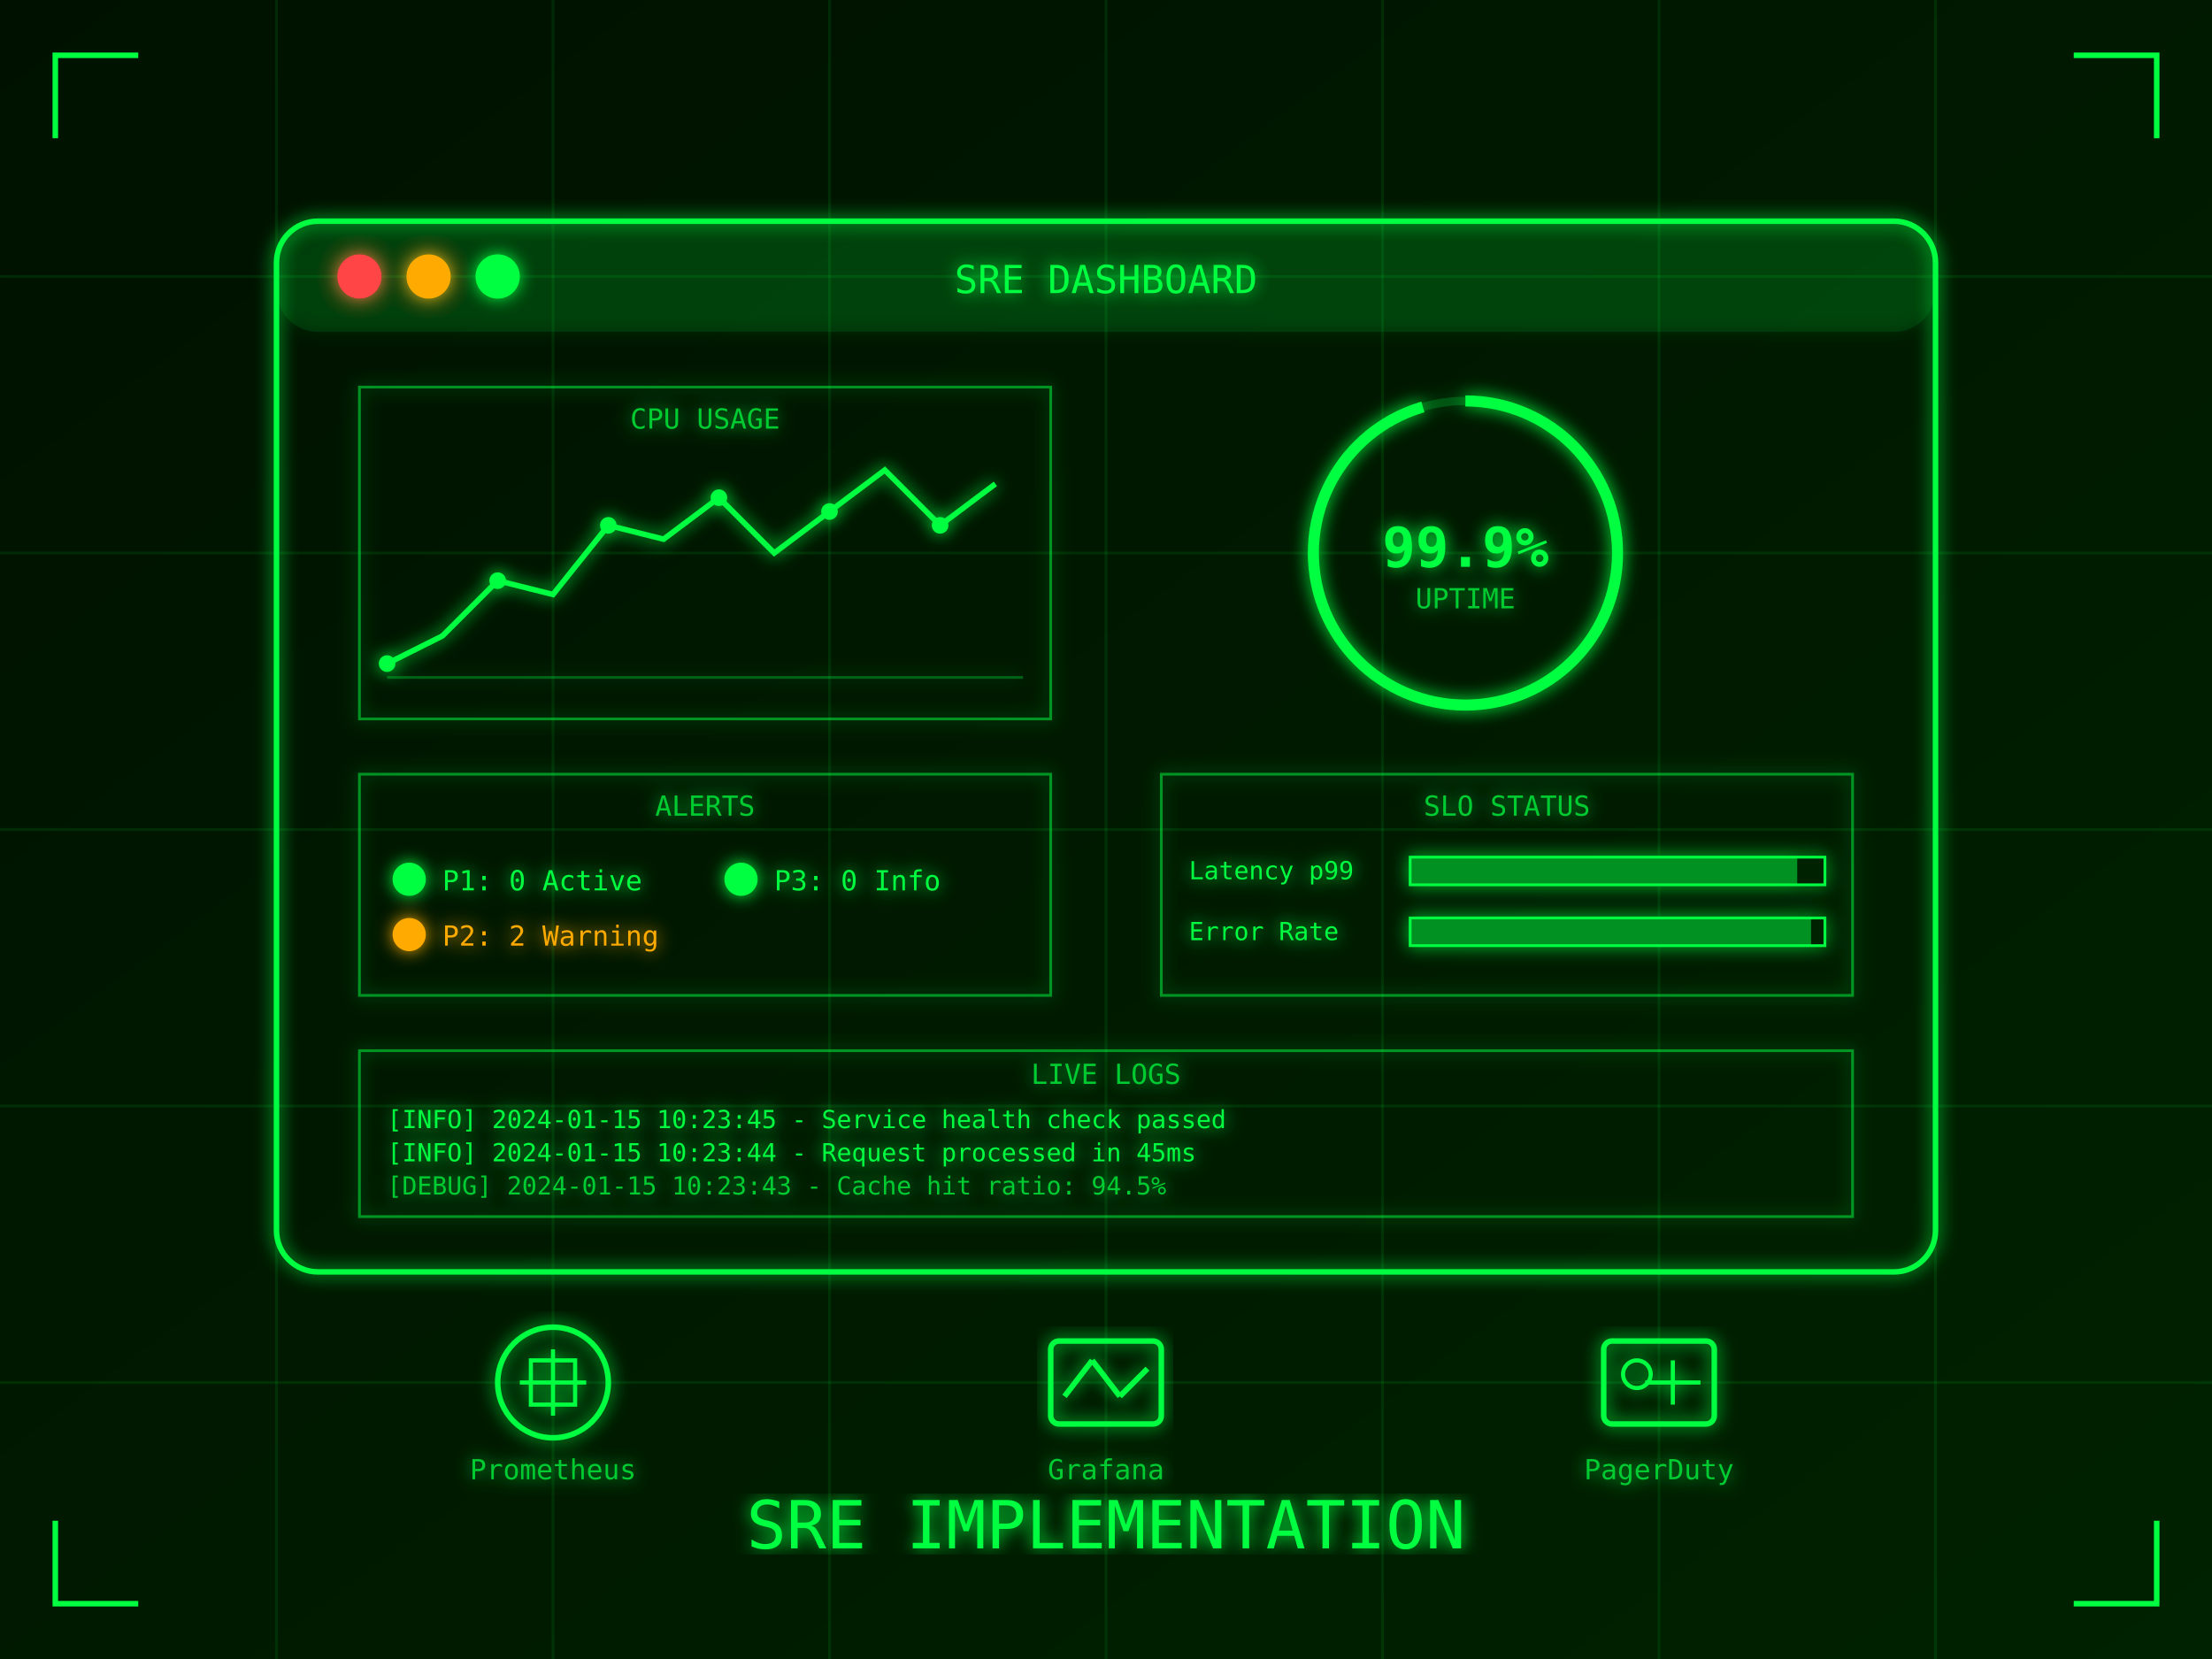
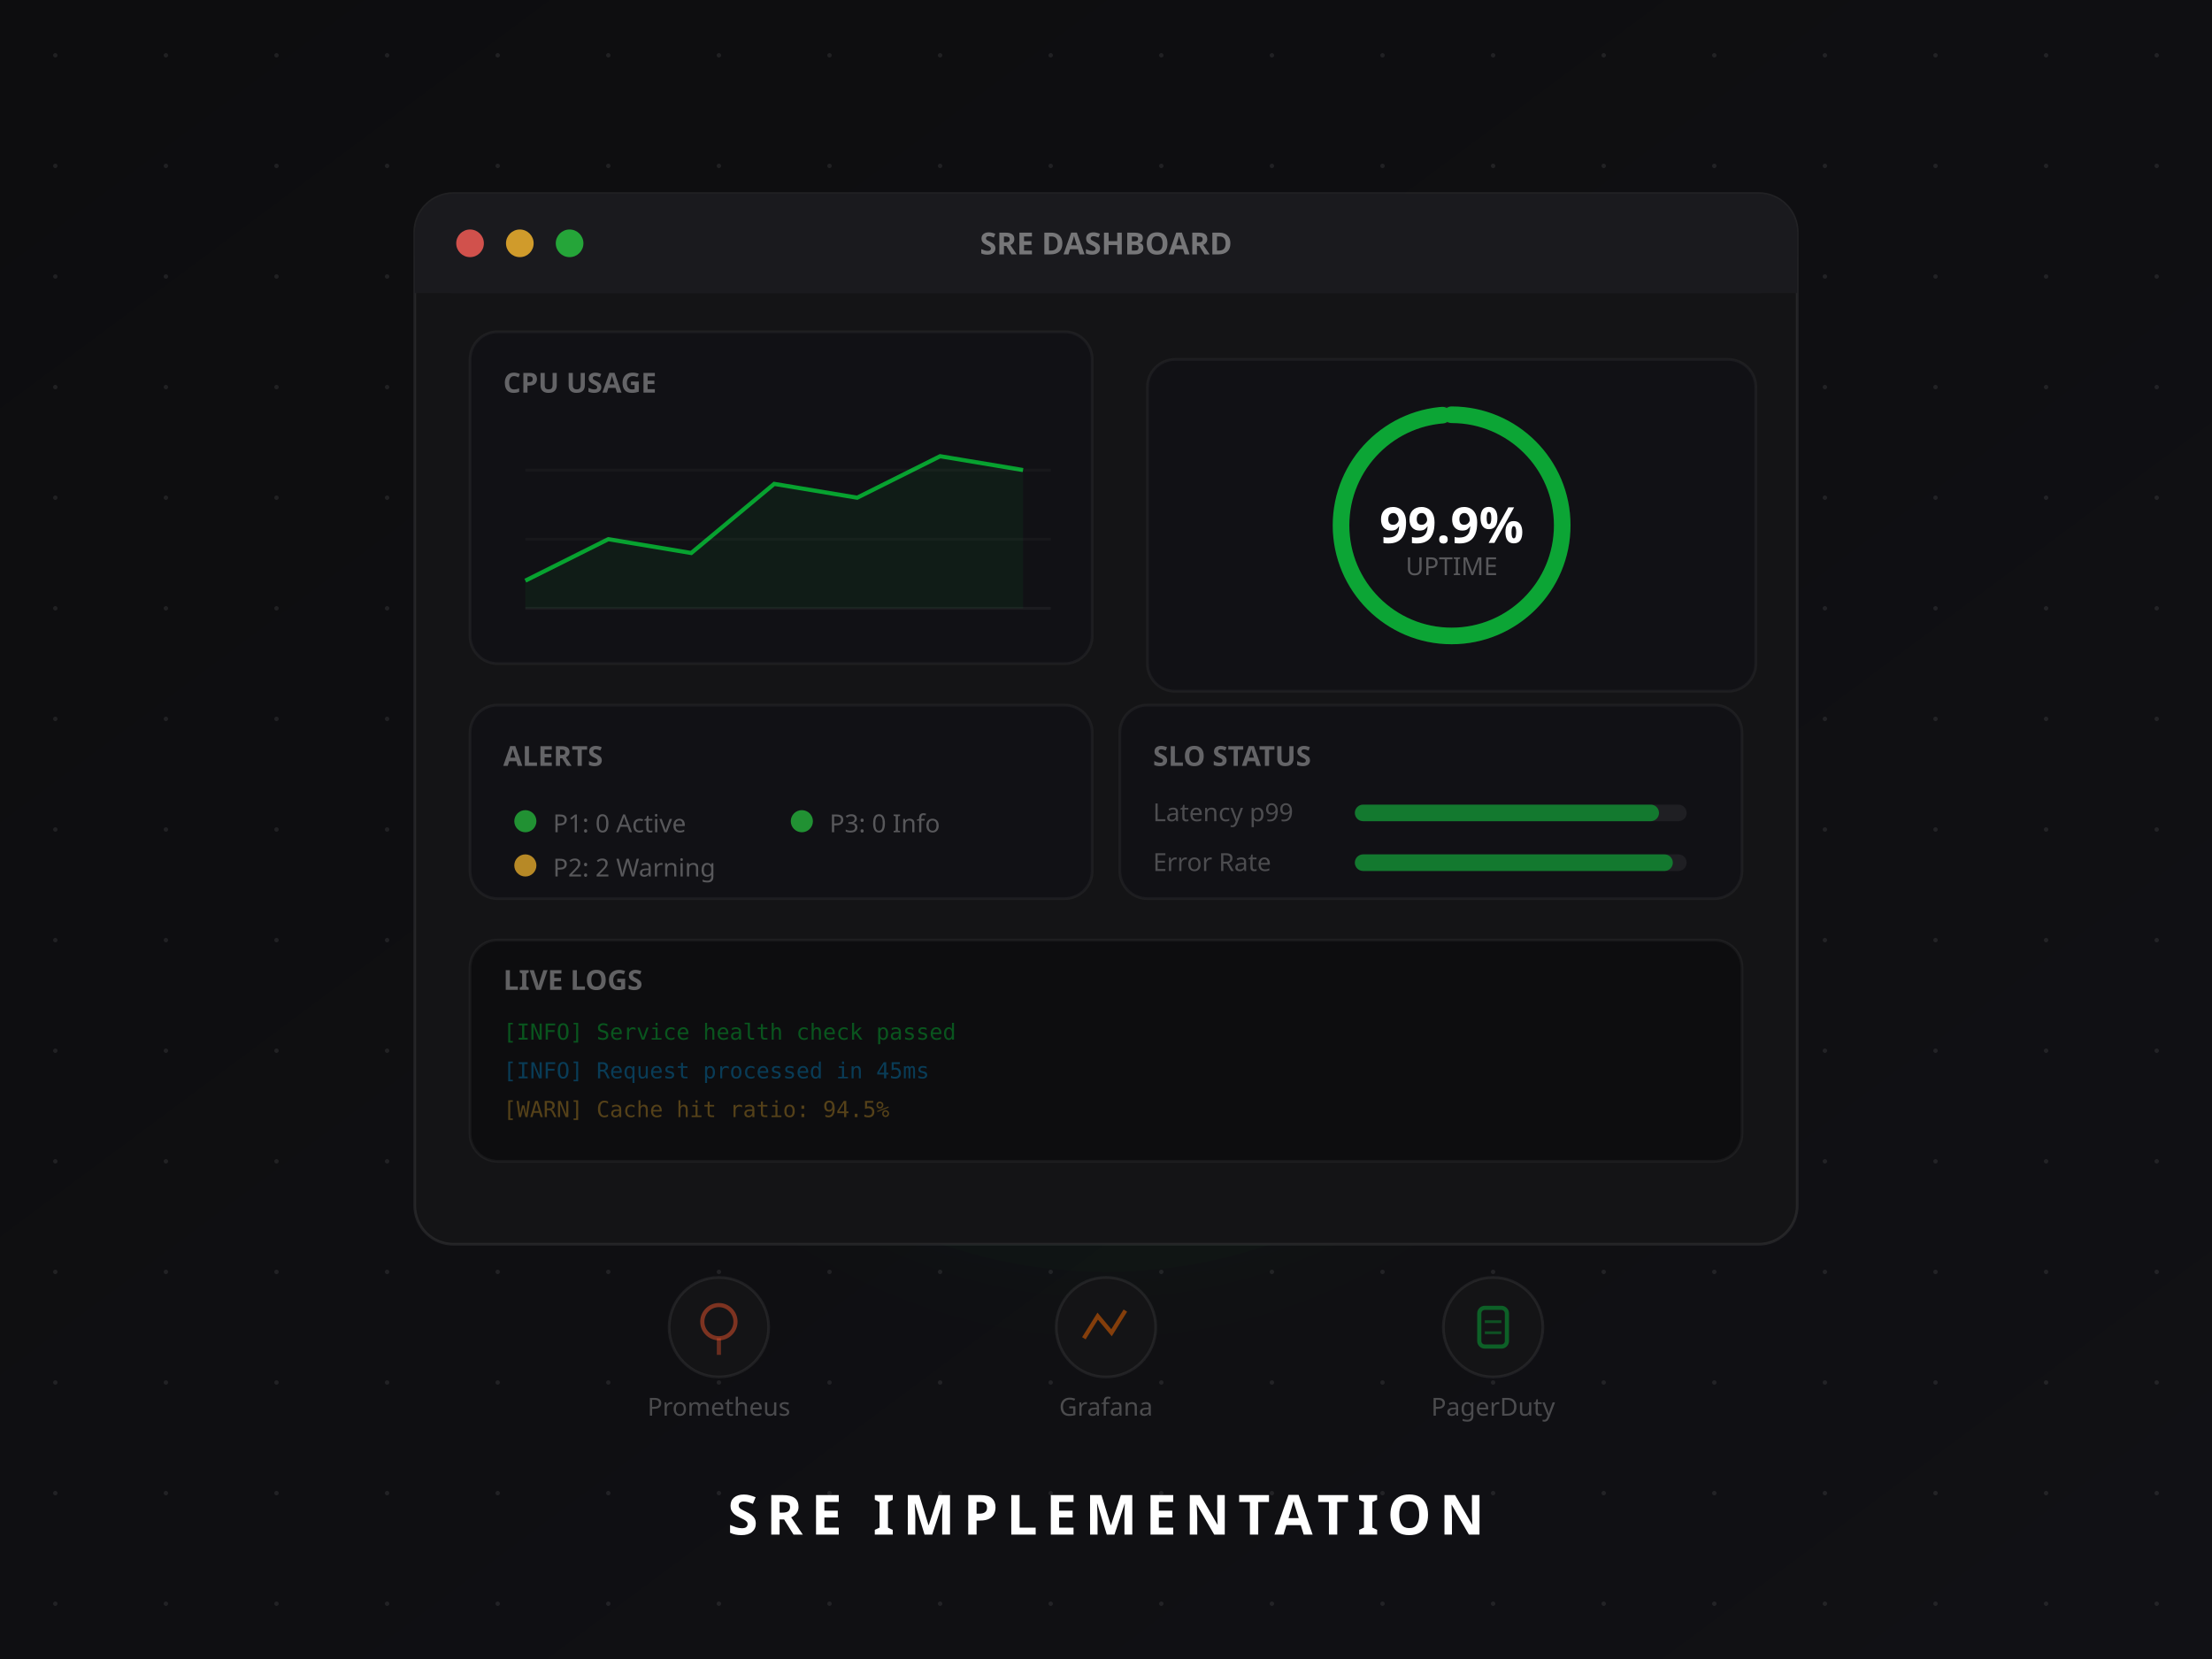
<svg xmlns="http://www.w3.org/2000/svg" viewBox="0 0 800 600">
  <defs>
-     <linearGradient id="bgGrad4" x1="0%" y1="0%" x2="100%" y2="100%">
-       <stop offset="0%" style="stop-color:#001100" />
-       <stop offset="100%" style="stop-color:#002200" />
+     <linearGradient id="bg4" x1="0%" y1="0%" x2="100%" y2="100%">
+       <stop offset="0%" style="stop-color:#0d0d0f" />
+       <stop offset="100%" style="stop-color:#111115" />
    </linearGradient>
-     <filter id="glow4">
-       <feGaussianBlur stdDeviation="3" result="coloredBlur" />
+     <linearGradient id="green4" x1="0%" y1="0%" x2="100%" y2="0%">
+       <stop offset="0%" style="stop-color:#00ff41" />
+       <stop offset="100%" style="stop-color:#00cc88" />
+     </linearGradient>
+     <filter id="sg4">
+       <feGaussianBlur stdDeviation="20" result="b" />
      <feMerge>
-         <feMergeNode in="coloredBlur" />
+         <feMergeNode in="b" />
        <feMergeNode in="SourceGraphic" />
      </feMerge>
    </filter>
  </defs>
-   <rect width="800" height="600" fill="url(#bgGrad4)" />
-   <g stroke="#00ff41" stroke-opacity="0.1" stroke-width="1">
-     <line x1="0" y1="100" x2="800" y2="100" />
-     <line x1="0" y1="200" x2="800" y2="200" />
-     <line x1="0" y1="300" x2="800" y2="300" />
-     <line x1="0" y1="400" x2="800" y2="400" />
-     <line x1="0" y1="500" x2="800" y2="500" />
-     <line x1="100" y1="0" x2="100" y2="600" />
-     <line x1="200" y1="0" x2="200" y2="600" />
-     <line x1="300" y1="0" x2="300" y2="600" />
-     <line x1="400" y1="0" x2="400" y2="600" />
-     <line x1="500" y1="0" x2="500" y2="600" />
-     <line x1="600" y1="0" x2="600" y2="600" />
-     <line x1="700" y1="0" x2="700" y2="600" />
-   </g>
-   <g filter="url(#glow4)">
-     <rect x="100" y="80" width="600" height="380" rx="15" fill="none" stroke="#00ff41" stroke-width="2" />
-     <rect x="100" y="80" width="600" height="40" rx="15" fill="#00ff41" fill-opacity="0.1" />
-     <circle cx="130" cy="100" r="8" fill="#ff4444" />
-     <circle cx="155" cy="100" r="8" fill="#ffaa00" />
-     <circle cx="180" cy="100" r="8" fill="#00ff41" />
-     <text x="400" y="106" fill="#00ff41" font-family="monospace" font-size="14" text-anchor="middle">SRE DASHBOARD</text>
-   </g>
-   <g transform="translate(130, 140)" filter="url(#glow4)">
-     <rect x="0" y="0" width="250" height="120" fill="none" stroke="#00ff41" stroke-width="1" stroke-opacity="0.5" />
-     <text x="125" y="15" fill="#00cc33" font-family="monospace" font-size="10" text-anchor="middle">CPU USAGE</text>
-     <polyline points="10,100 30,90 50,70 70,75 90,50 110,55 130,40 150,60 170,45 190,30 210,50 230,35" fill="none" stroke="#00ff41" stroke-width="2" />
-     <g fill="#00ff41">
-       <circle cx="10" cy="100" r="3" />
-       <circle cx="50" cy="70" r="3" />
-       <circle cx="90" cy="50" r="3" />
-       <circle cx="130" cy="40" r="3" />
-       <circle cx="170" cy="45" r="3" />
-       <circle cx="210" cy="50" r="3" />
+   <rect width="800" height="600" fill="url(#bg4)" />
+   <pattern id="d4" x="0" y="0" width="40" height="40" patternUnits="userSpaceOnUse">
+     <circle cx="20" cy="20" r="0.8" fill="white" opacity="0.08" />
+   </pattern>
+   <rect width="800" height="600" fill="url(#d4)" />
+   <circle cx="400" cy="280" r="180" fill="#00ff41" opacity="0.02" filter="url(#sg4)" />
+   <g transform="translate(150, 70)">
+     <rect x="0" y="0" width="500" height="380" rx="14" fill="#141416" stroke="white" stroke-opacity="0.08" />
+     <rect x="0" y="0" width="500" height="36" rx="14" fill="#1a1a1e" />
+     <rect x="0" y="14" width="500" height="22" fill="#1a1a1e" />
+     <circle cx="20" cy="18" r="5" fill="#ff5f57" opacity="0.8" />
+     <circle cx="38" cy="18" r="5" fill="#febc2e" opacity="0.8" />
+     <circle cx="56" cy="18" r="5" fill="#28c840" opacity="0.8" />
+     <text x="250" y="22" fill="white" opacity="0.4" font-family="system-ui, sans-serif" font-size="11" text-anchor="middle" font-weight="600">SRE DASHBOARD</text>
+     <g transform="translate(20, 50)">
+       <rect x="0" y="0" width="225" height="120" rx="10" fill="#111115" stroke="white" stroke-opacity="0.05" />
+       <text x="12" y="22" fill="white" opacity="0.35" font-family="system-ui, sans-serif" font-size="10" font-weight="600">CPU USAGE</text>
+       <polyline points="20,90 50,75 80,80 110,55 140,60 170,45 200,50" fill="none" stroke="#00ff41" stroke-width="1.5" opacity="0.6" />
+       <polygon points="20,90 50,75 80,80 110,55 140,60 170,45 200,50 200,100 20,100" fill="#00ff41" opacity="0.05" />
+       <line x1="20" y1="100" x2="210" y2="100" stroke="white" stroke-opacity="0.05" />
+       <line x1="20" y1="75" x2="210" y2="75" stroke="white" stroke-opacity="0.03" />
+       <line x1="20" y1="50" x2="210" y2="50" stroke="white" stroke-opacity="0.03" />
    </g>
-     <line x1="10" y1="105" x2="240" y2="105" stroke="#00ff41" stroke-width="1" stroke-opacity="0.3" />
-   </g>
-   <g transform="translate(530, 200)" filter="url(#glow4)">
-     <circle cx="0" cy="0" r="55" fill="none" stroke="#00ff41" stroke-width="3" stroke-opacity="0.2" />
-     <circle cx="0" cy="0" r="55" fill="none" stroke="#00ff41" stroke-width="4" stroke-dasharray="330 345" transform="rotate(-90)" />
-     <text x="0" y="5" fill="#00ff41" font-family="monospace" font-size="20" text-anchor="middle" font-weight="bold">99.9%</text>
-     <text x="0" y="20" fill="#00cc33" font-family="monospace" font-size="10" text-anchor="middle">UPTIME</text>
-   </g>
-   <g transform="translate(130, 280)" filter="url(#glow4)">
-     <rect x="0" y="0" width="250" height="80" fill="none" stroke="#00ff41" stroke-width="1" stroke-opacity="0.5" />
-     <text x="125" y="15" fill="#00cc33" font-family="monospace" font-size="10" text-anchor="middle">ALERTS</text>
-     <g transform="translate(10, 30)">
-       <circle cx="8" cy="8" r="6" fill="#00ff41" />
-       <text x="20" y="12" fill="#00ff41" font-family="monospace" font-size="10">P1: 0 Active</text>
+     <g transform="translate(375, 110)">
+       <rect x="-110" y="-50" width="220" height="120" rx="10" fill="#111115" stroke="white" stroke-opacity="0.05" />
+       <circle cx="0" cy="10" r="40" fill="none" stroke="white" stroke-opacity="0.06" stroke-width="6" />
+       <circle cx="0" cy="10" r="40" fill="none" stroke="#00ff41" stroke-width="6" opacity="0.6" stroke-dasharray="248 252" stroke-dashoffset="0" stroke-linecap="round" transform="rotate(-90, 0, 10)" />
+       <text x="0" y="10" fill="white" font-family="system-ui, sans-serif" font-size="18" text-anchor="middle" font-weight="700" dominant-baseline="middle">99.9%</text>
+       <text x="0" y="28" fill="white" opacity="0.3" font-family="system-ui, sans-serif" font-size="9" text-anchor="middle">UPTIME</text>
    </g>
-     <g transform="translate(10, 50)">
-       <circle cx="8" cy="8" r="6" fill="#ffaa00" />
-       <text x="20" y="12" fill="#ffaa00" font-family="monospace" font-size="10">P2: 2 Warning</text>
+     <g transform="translate(20, 185)">
+       <rect x="0" y="0" width="225" height="70" rx="10" fill="#111115" stroke="white" stroke-opacity="0.05" />
+       <text x="12" y="22" fill="white" opacity="0.35" font-family="system-ui, sans-serif" font-size="10" font-weight="600">ALERTS</text>
+       <circle cx="20" cy="42" r="4" fill="#28c840" opacity="0.7" />
+       <text x="30" y="46" fill="white" opacity="0.3" font-family="system-ui, sans-serif" font-size="9">P1: 0 Active</text>
+       <circle cx="120" cy="42" r="4" fill="#28c840" opacity="0.7" />
+       <text x="130" y="46" fill="white" opacity="0.3" font-family="system-ui, sans-serif" font-size="9">P3: 0 Info</text>
+       <circle cx="20" cy="58" r="4" fill="#febc2e" opacity="0.7" />
+       <text x="30" y="62" fill="white" opacity="0.3" font-family="system-ui, sans-serif" font-size="9">P2: 2 Warning</text>
    </g>
-     <g transform="translate(130, 30)">
-       <circle cx="8" cy="8" r="6" fill="#00ff41" />
-       <text x="20" y="12" fill="#00ff41" font-family="monospace" font-size="10">P3: 0 Info</text>
+     <g transform="translate(255, 185)">
+       <rect x="0" y="0" width="225" height="70" rx="10" fill="#111115" stroke="white" stroke-opacity="0.05" />
+       <text x="12" y="22" fill="white" opacity="0.35" font-family="system-ui, sans-serif" font-size="10" font-weight="600">SLO STATUS</text>
+       <text x="12" y="42" fill="white" opacity="0.25" font-family="system-ui, sans-serif" font-size="9">Latency p99</text>
+       <rect x="85" y="36" width="120" height="6" rx="3" fill="white" opacity="0.06" />
+       <rect x="85" y="36" width="110" height="6" rx="3" fill="#00ff41" opacity="0.4" />
+       <text x="12" y="60" fill="white" opacity="0.25" font-family="system-ui, sans-serif" font-size="9">Error Rate</text>
+       <rect x="85" y="54" width="120" height="6" rx="3" fill="white" opacity="0.06" />
+       <rect x="85" y="54" width="115" height="6" rx="3" fill="#00ff41" opacity="0.4" />
+     </g>
+     <g transform="translate(20, 270)">
+       <rect x="0" y="0" width="460" height="80" rx="10" fill="#0d0d0f" stroke="white" stroke-opacity="0.05" />
+       <text x="12" y="18" fill="white" opacity="0.35" font-family="system-ui, sans-serif" font-size="10" font-weight="600">LIVE LOGS</text>
+       <text x="12" y="36" fill="#00ff41" opacity="0.3" font-family="monospace" font-size="8">[INFO] Service health check passed</text>
+       <text x="12" y="50" fill="#00aaff" opacity="0.3" font-family="monospace" font-size="8">[INFO] Request processed in 45ms</text>
+       <text x="12" y="64" fill="#febc2e" opacity="0.3" font-family="monospace" font-size="8">[WARN] Cache hit ratio: 94.5%</text>
    </g>
  </g>
-   <g transform="translate(420, 280)" filter="url(#glow4)">
-     <rect x="0" y="0" width="250" height="80" fill="none" stroke="#00ff41" stroke-width="1" stroke-opacity="0.5" />
-     <text x="125" y="15" fill="#00cc33" font-family="monospace" font-size="10" text-anchor="middle">SLO STATUS</text>
-     <g transform="translate(10, 28)">
-       <text x="0" y="10" fill="#00ff41" font-family="monospace" font-size="9">Latency p99</text>
-       <rect x="80" y="2" width="150" height="10" fill="#002200" stroke="#00ff41" stroke-width="1" />
-       <rect x="80" y="2" width="140" height="10" fill="#00ff41" fill-opacity="0.5" />
+   <g transform="translate(0, 480)">
+     <g transform="translate(260, 0)">
+       <circle cx="0" cy="0" r="18" fill="#141416" stroke="white" stroke-opacity="0.07" />
+       <circle cx="0" cy="-2" r="6" fill="none" stroke="#E6522C" stroke-width="1.5" opacity="0.5" />
+       <line x1="0" y1="4" x2="0" y2="10" stroke="#E6522C" stroke-width="1.5" opacity="0.4" />
+       <text x="0" y="32" fill="white" opacity="0.25" font-family="system-ui, sans-serif" font-size="9" text-anchor="middle">Prometheus</text>
    </g>
-     <g transform="translate(10, 50)">
-       <text x="0" y="10" fill="#00ff41" font-family="monospace" font-size="9">Error Rate</text>
-       <rect x="80" y="2" width="150" height="10" fill="#002200" stroke="#00ff41" stroke-width="1" />
-       <rect x="80" y="2" width="145" height="10" fill="#00ff41" fill-opacity="0.5" />
+     <g transform="translate(400, 0)">
+       <circle cx="0" cy="0" r="18" fill="#141416" stroke="white" stroke-opacity="0.07" />
+       <polyline points="-8,4 -3,-4 2,2 7,-6" fill="none" stroke="#F46800" stroke-width="1.5" opacity="0.5" />
+       <text x="0" y="32" fill="white" opacity="0.25" font-family="system-ui, sans-serif" font-size="9" text-anchor="middle">Grafana</text>
+     </g>
+     <g transform="translate(540, 0)">
+       <circle cx="0" cy="0" r="18" fill="#141416" stroke="white" stroke-opacity="0.07" />
+       <rect x="-5" y="-7" width="10" height="14" rx="2" fill="none" stroke="#06AC38" stroke-width="1.5" opacity="0.5" />
+       <line x1="-3" y1="-2" x2="3" y2="-2" stroke="#06AC38" stroke-width="1" opacity="0.4" />
+       <line x1="-3" y1="2" x2="3" y2="2" stroke="#06AC38" stroke-width="1" opacity="0.4" />
+       <text x="0" y="32" fill="white" opacity="0.25" font-family="system-ui, sans-serif" font-size="9" text-anchor="middle">PagerDuty</text>
    </g>
  </g>
-   <g transform="translate(130, 380)" filter="url(#glow4)">
-     <rect x="0" y="0" width="540" height="60" fill="none" stroke="#00ff41" stroke-width="1" stroke-opacity="0.5" />
-     <text x="270" y="12" fill="#00cc33" font-family="monospace" font-size="10" text-anchor="middle">LIVE LOGS</text>
-     <text x="10" y="28" fill="#00ff41" font-family="monospace" font-size="9">[INFO] 2024-01-15 10:23:45 - Service health check passed</text>
-     <text x="10" y="40" fill="#00ff41" font-family="monospace" font-size="9">[INFO] 2024-01-15 10:23:44 - Request processed in 45ms</text>
-     <text x="10" y="52" fill="#00cc33" font-family="monospace" font-size="9">[DEBUG] 2024-01-15 10:23:43 - Cache hit ratio: 94.5%</text>
-   </g>
-   <g transform="translate(200, 500)" filter="url(#glow4)">
-     <circle cx="0" cy="0" r="20" fill="none" stroke="#00ff41" stroke-width="2" />
-     <path d="M-8,-8 L8,-8 L8,8 L-8,8 Z M0,-12 L0,12 M-12,0 L12,0" stroke="#00ff41" stroke-width="1.5" fill="none" />
-     <text x="0" y="35" fill="#00cc33" font-family="monospace" font-size="10" text-anchor="middle">Prometheus</text>
-   </g>
-   <g transform="translate(400, 500)" filter="url(#glow4)">
-     <rect x="-20" y="-15" width="40" height="30" rx="3" fill="none" stroke="#00ff41" stroke-width="2" />
-     <line x1="-15" y1="5" x2="-5" y2="-8" stroke="#00ff41" stroke-width="2" />
-     <line x1="-5" y1="-8" x2="5" y2="5" stroke="#00ff41" stroke-width="2" />
-     <line x1="5" y1="5" x2="15" y2="-5" stroke="#00ff41" stroke-width="2" />
-     <text x="0" y="35" fill="#00cc33" font-family="monospace" font-size="10" text-anchor="middle">Grafana</text>
-   </g>
-   <g transform="translate(600, 500)" filter="url(#glow4)">
-     <rect x="-20" y="-15" width="40" height="30" rx="3" fill="none" stroke="#00ff41" stroke-width="2" />
-     <circle cx="-8" cy="-3" r="5" fill="none" stroke="#00ff41" stroke-width="1.5" />
-     <line x1="-5" y1="0" x2="15" y2="0" stroke="#00ff41" stroke-width="1.5" />
-     <line x1="5" y1="-8" x2="5" y2="8" stroke="#00ff41" stroke-width="1.5" />
-     <text x="0" y="35" fill="#00cc33" font-family="monospace" font-size="10" text-anchor="middle">PagerDuty</text>
-   </g>
-   <text x="400" y="560" fill="#00ff41" font-family="monospace" font-size="24" text-anchor="middle" filter="url(#glow4)">
+   <text x="400" y="555" fill="white" font-family="system-ui, sans-serif" font-size="20" font-weight="700" text-anchor="middle" letter-spacing="3">
    SRE IMPLEMENTATION
  </text>
-   <g stroke="#00ff41" stroke-width="2" fill="none">
-     <path d="M20,50 L20,20 L50,20" />
-     <path d="M750,20 L780,20 L780,50" />
-     <path d="M780,550 L780,580 L750,580" />
-     <path d="M50,580 L20,580 L20,550" />
-   </g>
</svg>
